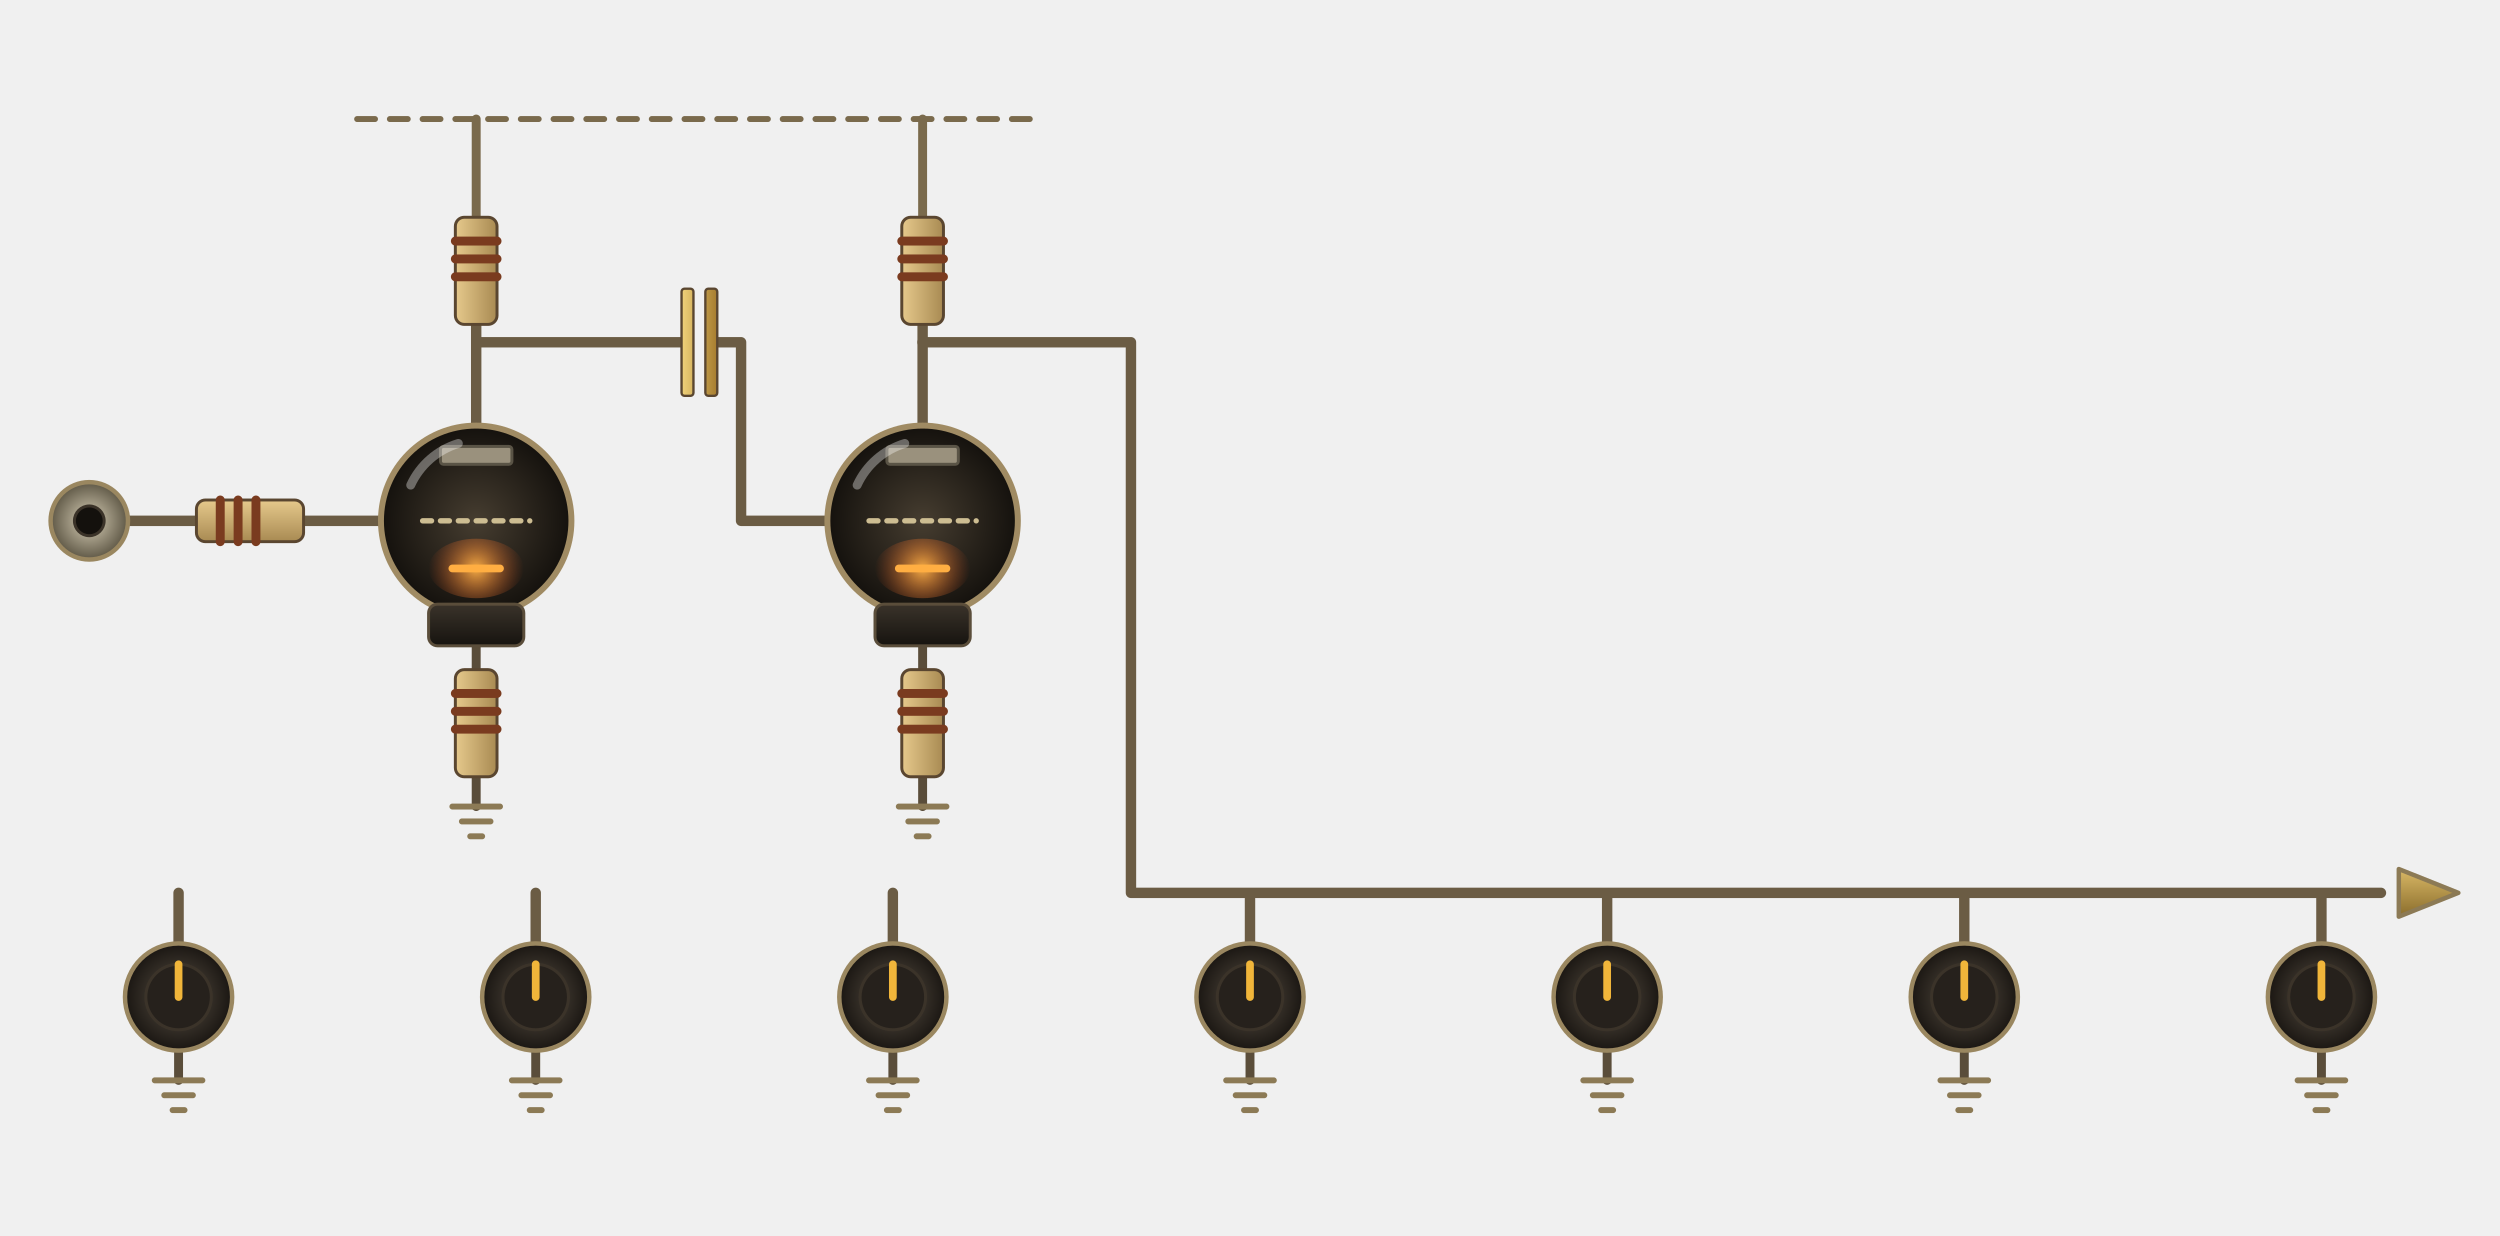
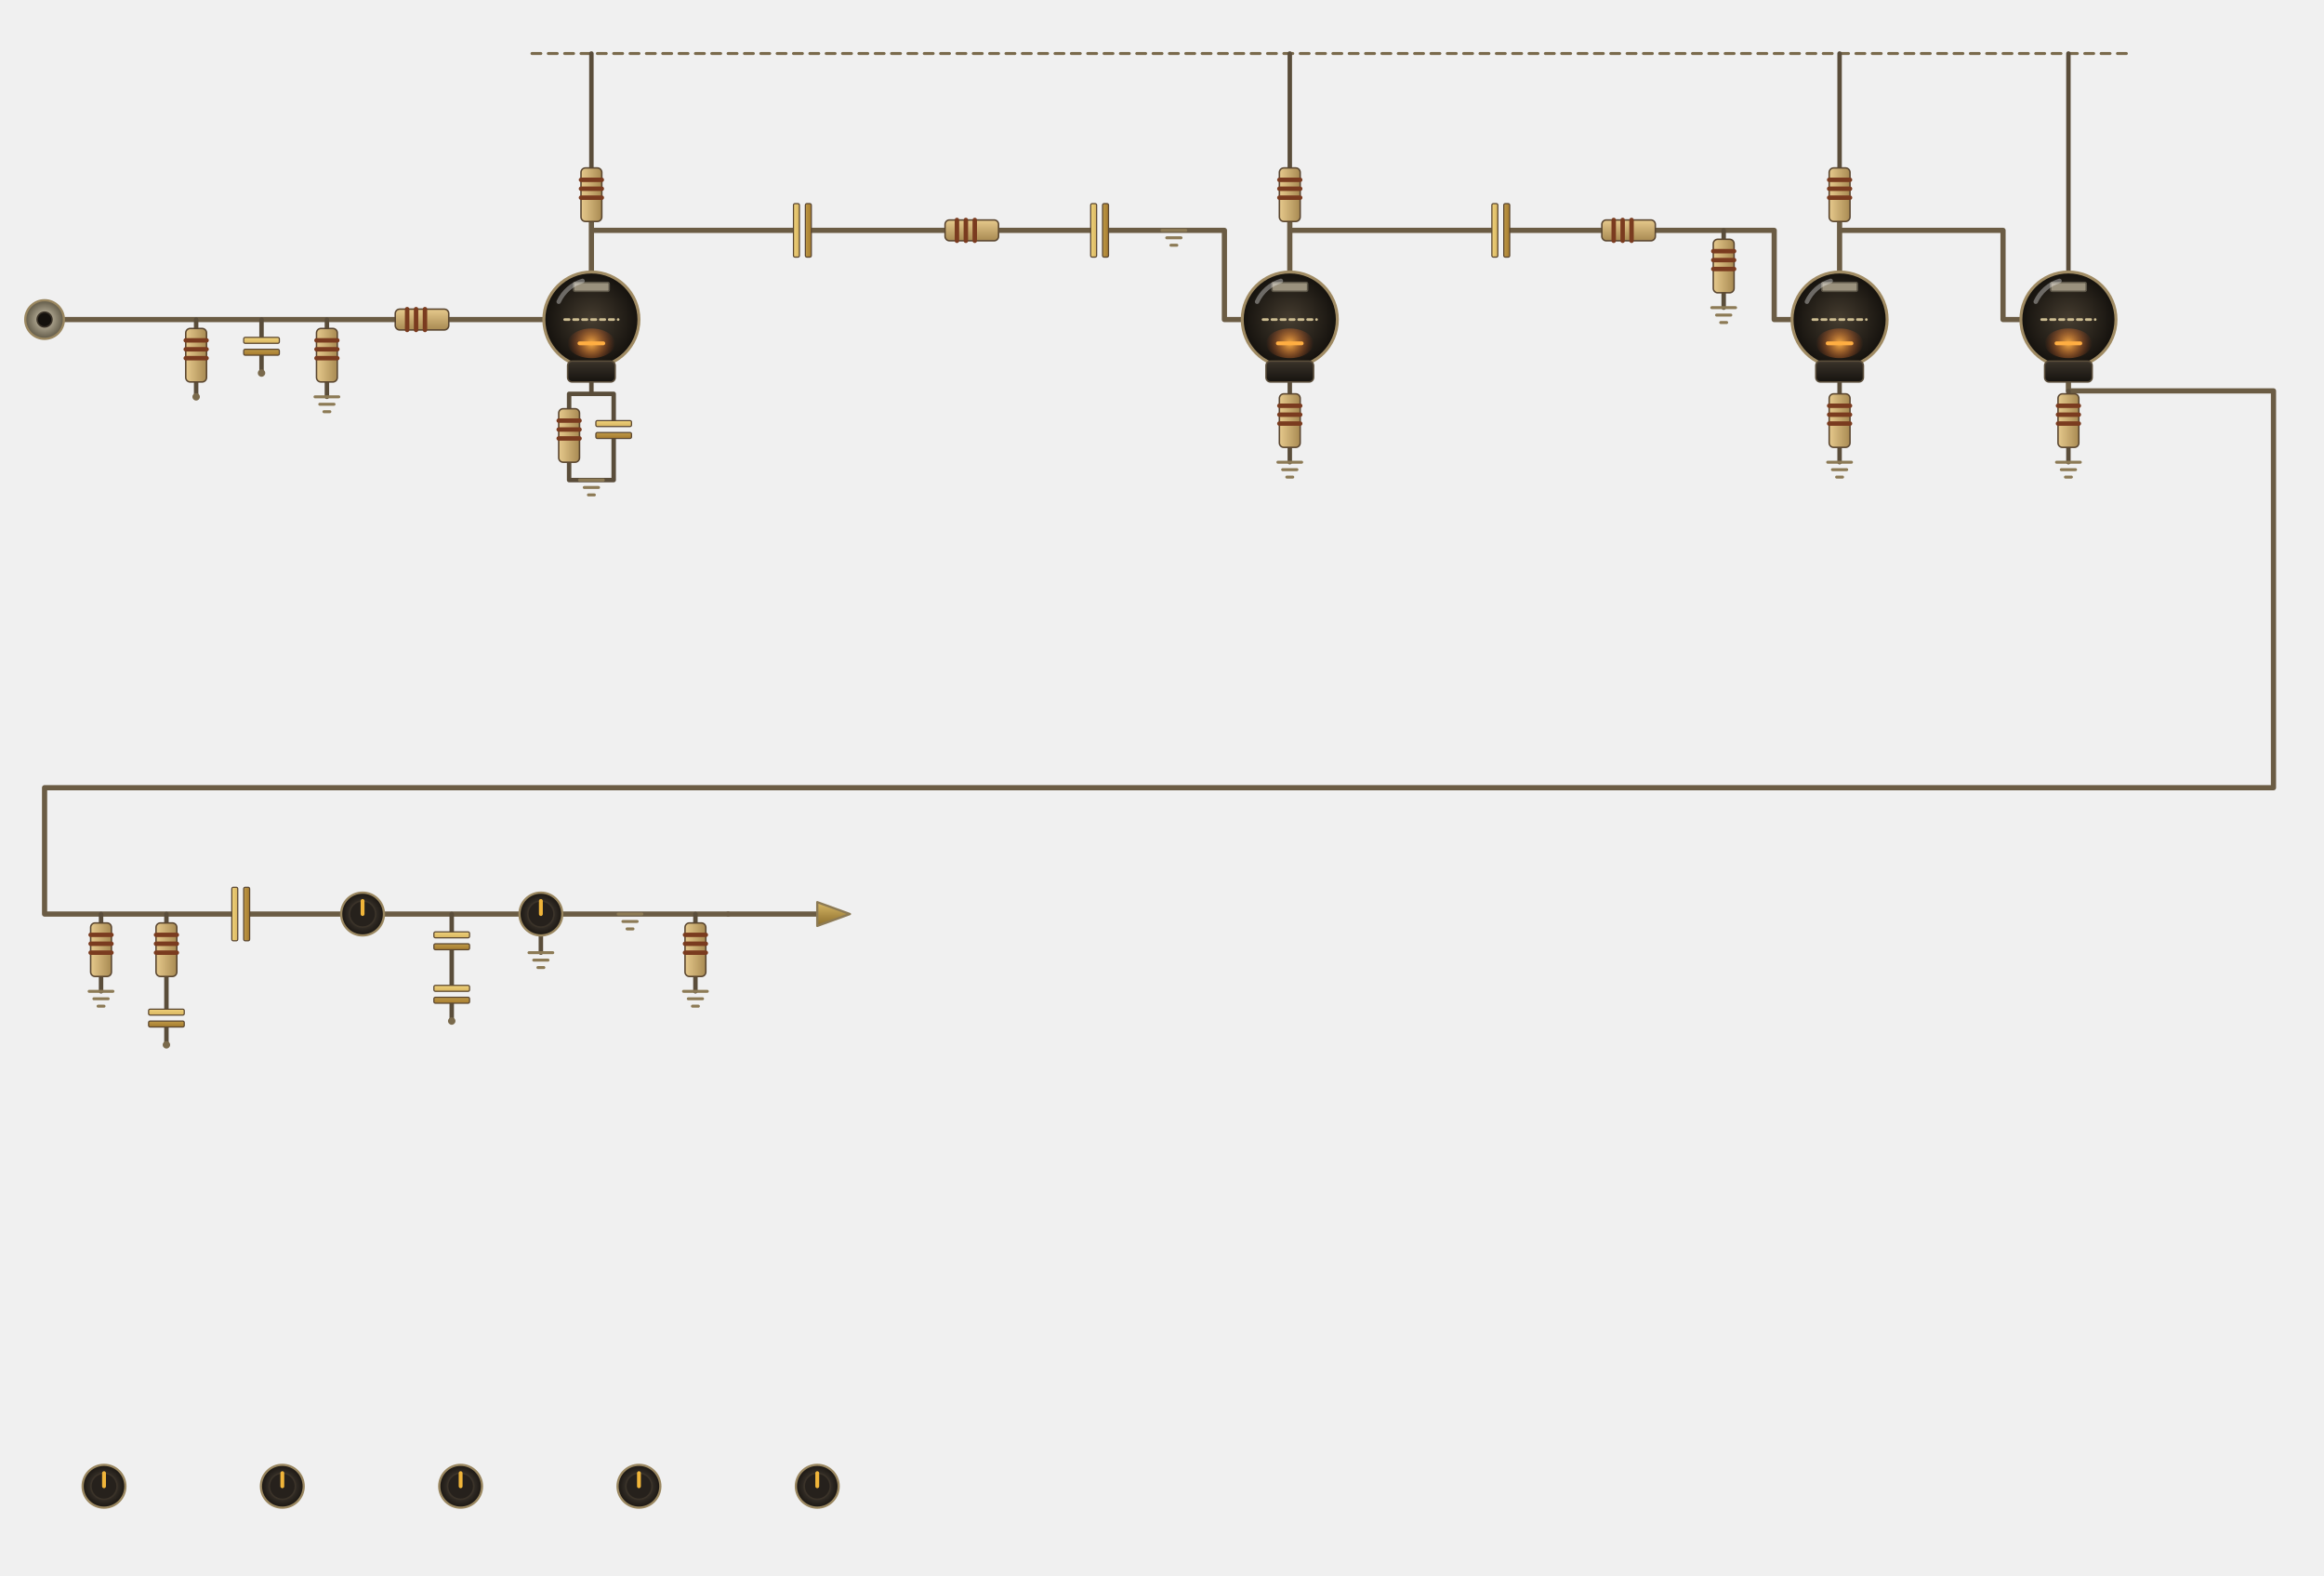
- <svg xmlns="http://www.w3.org/2000/svg" width="840" height="415" viewBox="0 0 840 415">
+ <svg xmlns="http://www.w3.org/2000/svg" width="1564" height="1060" viewBox="0 0 1564 1060">
  <defs>
-     <radialGradient id="g1" cx="30" cy="175" r="13" gradientUnits="userSpaceOnUse">
+     <radialGradient id="g1" cx="30" cy="215" r="13" gradientUnits="userSpaceOnUse">
      <stop offset="0" stop-color="#d9d0b8" />
      <stop offset="1" stop-color="#5f5846" />
    </radialGradient>
-     <linearGradient id="g2" x1="0" y1="168" x2="0" y2="182" gradientUnits="userSpaceOnUse">
-       <stop offset="0" stop-color="#e6c98c" />
-       <stop offset="1" stop-color="#a88a52" />
-     </linearGradient>
-     <linearGradient id="g3" x1="153" y1="0" x2="167" y2="0" gradientUnits="userSpaceOnUse">
-       <stop offset="0" stop-color="#e6c98c" />
-       <stop offset="1" stop-color="#a88a52" />
-     </linearGradient>
-     <linearGradient id="g4" x1="153" y1="0" x2="167" y2="0" gradientUnits="userSpaceOnUse">
-       <stop offset="0" stop-color="#e6c98c" />
-       <stop offset="1" stop-color="#a88a52" />
-     </linearGradient>
-     <linearGradient id="g5" x1="229" y1="0" x2="241" y2="0" gradientUnits="userSpaceOnUse">
-       <stop offset="0" stop-color="#f0d27a" />
-       <stop offset="1" stop-color="#a67c2e" />
-     </linearGradient>
-     <radialGradient id="g6" cx="160" cy="175" r="32" gradientUnits="userSpaceOnUse">
+     <linearGradient id="g2" x1="125" y1="0" x2="139" y2="0" gradientUnits="userSpaceOnUse">
+       <stop offset="0" stop-color="#e6c98c" />
+       <stop offset="1" stop-color="#a88a52" />
+     </linearGradient>
+     <linearGradient id="g3" x1="0" y1="227" x2="0" y2="239" gradientUnits="userSpaceOnUse">
+       <stop offset="0" stop-color="#f0d27a" />
+       <stop offset="1" stop-color="#a67c2e" />
+     </linearGradient>
+     <linearGradient id="g4" x1="213" y1="0" x2="227" y2="0" gradientUnits="userSpaceOnUse">
+       <stop offset="0" stop-color="#e6c98c" />
+       <stop offset="1" stop-color="#a88a52" />
+     </linearGradient>
+     <linearGradient id="g5" x1="0" y1="208" x2="0" y2="222" gradientUnits="userSpaceOnUse">
+       <stop offset="0" stop-color="#e6c98c" />
+       <stop offset="1" stop-color="#a88a52" />
+     </linearGradient>
+     <linearGradient id="g6" x1="534" y1="0" x2="546" y2="0" gradientUnits="userSpaceOnUse">
+       <stop offset="0" stop-color="#f0d27a" />
+       <stop offset="1" stop-color="#a67c2e" />
+     </linearGradient>
+     <linearGradient id="g7" x1="0" y1="148" x2="0" y2="162" gradientUnits="userSpaceOnUse">
+       <stop offset="0" stop-color="#e6c98c" />
+       <stop offset="1" stop-color="#a88a52" />
+     </linearGradient>
+     <linearGradient id="g8" x1="734" y1="0" x2="746" y2="0" gradientUnits="userSpaceOnUse">
+       <stop offset="0" stop-color="#f0d27a" />
+       <stop offset="1" stop-color="#a67c2e" />
+     </linearGradient>
+     <linearGradient id="g9" x1="1004" y1="0" x2="1016" y2="0" gradientUnits="userSpaceOnUse">
+       <stop offset="0" stop-color="#f0d27a" />
+       <stop offset="1" stop-color="#a67c2e" />
+     </linearGradient>
+     <linearGradient id="g10" x1="0" y1="148" x2="0" y2="162" gradientUnits="userSpaceOnUse">
+       <stop offset="0" stop-color="#e6c98c" />
+       <stop offset="1" stop-color="#a88a52" />
+     </linearGradient>
+     <linearGradient id="g11" x1="1153" y1="0" x2="1167" y2="0" gradientUnits="userSpaceOnUse">
+       <stop offset="0" stop-color="#e6c98c" />
+       <stop offset="1" stop-color="#a88a52" />
+     </linearGradient>
+     <linearGradient id="g12" x1="61" y1="0" x2="75" y2="0" gradientUnits="userSpaceOnUse">
+       <stop offset="0" stop-color="#e6c98c" />
+       <stop offset="1" stop-color="#a88a52" />
+     </linearGradient>
+     <linearGradient id="g13" x1="105" y1="0" x2="119" y2="0" gradientUnits="userSpaceOnUse">
+       <stop offset="0" stop-color="#e6c98c" />
+       <stop offset="1" stop-color="#a88a52" />
+     </linearGradient>
+     <linearGradient id="g14" x1="0" y1="679" x2="0" y2="691" gradientUnits="userSpaceOnUse">
+       <stop offset="0" stop-color="#f0d27a" />
+       <stop offset="1" stop-color="#a67c2e" />
+     </linearGradient>
+     <linearGradient id="g15" x1="156" y1="0" x2="168" y2="0" gradientUnits="userSpaceOnUse">
+       <stop offset="0" stop-color="#f0d27a" />
+       <stop offset="1" stop-color="#a67c2e" />
+     </linearGradient>
+     <radialGradient id="g16" cx="244" cy="615" r="14.4" gradientUnits="userSpaceOnUse">
+       <stop offset="0" stop-color="#5b5246" />
+       <stop offset="1" stop-color="#1a1612" />
+     </radialGradient>
+     <linearGradient id="g17" x1="0" y1="627" x2="0" y2="639" gradientUnits="userSpaceOnUse">
+       <stop offset="0" stop-color="#f0d27a" />
+       <stop offset="1" stop-color="#a67c2e" />
+     </linearGradient>
+     <linearGradient id="g18" x1="0" y1="663" x2="0" y2="675" gradientUnits="userSpaceOnUse">
+       <stop offset="0" stop-color="#f0d27a" />
+       <stop offset="1" stop-color="#a67c2e" />
+     </linearGradient>
+     <radialGradient id="g19" cx="364" cy="615" r="14.4" gradientUnits="userSpaceOnUse">
+       <stop offset="0" stop-color="#5b5246" />
+       <stop offset="1" stop-color="#1a1612" />
+     </radialGradient>
+     <linearGradient id="g20" x1="461" y1="0" x2="475" y2="0" gradientUnits="userSpaceOnUse">
+       <stop offset="0" stop-color="#e6c98c" />
+       <stop offset="1" stop-color="#a88a52" />
+     </linearGradient>
+     <linearGradient id="g21" x1="391" y1="0" x2="405" y2="0" gradientUnits="userSpaceOnUse">
+       <stop offset="0" stop-color="#e6c98c" />
+       <stop offset="1" stop-color="#a88a52" />
+     </linearGradient>
+     <radialGradient id="g22" cx="398" cy="215" r="32" gradientUnits="userSpaceOnUse">
      <stop offset="0" stop-color="#463d30" />
      <stop offset="1" stop-color="#14110d" />
    </radialGradient>
-     <radialGradient id="g7" cx="160" cy="191" r="16" gradientUnits="userSpaceOnUse">
+     <radialGradient id="g23" cx="398" cy="231" r="16" gradientUnits="userSpaceOnUse">
      <stop offset="0" stop-color="#ffb347" stop-opacity="0.95" />
      <stop offset="1" stop-color="#c1441a" stop-opacity="0" />
    </radialGradient>
-     <linearGradient id="g8" x1="0" y1="203" x2="0" y2="217" gradientUnits="userSpaceOnUse">
+     <linearGradient id="g24" x1="0" y1="243" x2="0" y2="257" gradientUnits="userSpaceOnUse">
      <stop offset="0" stop-color="#3a332a" />
      <stop offset="1" stop-color="#16130f" />
    </linearGradient>
-     <linearGradient id="g9" x1="303" y1="0" x2="317" y2="0" gradientUnits="userSpaceOnUse">
-       <stop offset="0" stop-color="#e6c98c" />
-       <stop offset="1" stop-color="#a88a52" />
-     </linearGradient>
-     <linearGradient id="g10" x1="303" y1="0" x2="317" y2="0" gradientUnits="userSpaceOnUse">
-       <stop offset="0" stop-color="#e6c98c" />
-       <stop offset="1" stop-color="#a88a52" />
-     </linearGradient>
-     <radialGradient id="g11" cx="310" cy="175" r="32" gradientUnits="userSpaceOnUse">
+     <linearGradient id="g25" x1="376" y1="0" x2="390" y2="0" gradientUnits="userSpaceOnUse">
+       <stop offset="0" stop-color="#e6c98c" />
+       <stop offset="1" stop-color="#a88a52" />
+     </linearGradient>
+     <linearGradient id="g26" x1="0" y1="283" x2="0" y2="295" gradientUnits="userSpaceOnUse">
+       <stop offset="0" stop-color="#f0d27a" />
+       <stop offset="1" stop-color="#a67c2e" />
+     </linearGradient>
+     <linearGradient id="g27" x1="861" y1="0" x2="875" y2="0" gradientUnits="userSpaceOnUse">
+       <stop offset="0" stop-color="#e6c98c" />
+       <stop offset="1" stop-color="#a88a52" />
+     </linearGradient>
+     <radialGradient id="g28" cx="868" cy="215" r="32" gradientUnits="userSpaceOnUse">
      <stop offset="0" stop-color="#463d30" />
      <stop offset="1" stop-color="#14110d" />
    </radialGradient>
-     <radialGradient id="g12" cx="310" cy="191" r="16" gradientUnits="userSpaceOnUse">
+     <radialGradient id="g29" cx="868" cy="231" r="16" gradientUnits="userSpaceOnUse">
      <stop offset="0" stop-color="#ffb347" stop-opacity="0.95" />
      <stop offset="1" stop-color="#c1441a" stop-opacity="0" />
    </radialGradient>
-     <linearGradient id="g13" x1="0" y1="203" x2="0" y2="217" gradientUnits="userSpaceOnUse">
+     <linearGradient id="g30" x1="0" y1="243" x2="0" y2="257" gradientUnits="userSpaceOnUse">
      <stop offset="0" stop-color="#3a332a" />
      <stop offset="1" stop-color="#16130f" />
    </linearGradient>
-     <radialGradient id="g14" cx="60" cy="335" r="18" gradientUnits="userSpaceOnUse">
-       <stop offset="0" stop-color="#5b5246" />
-       <stop offset="1" stop-color="#1a1612" />
-     </radialGradient>
-     <radialGradient id="g15" cx="180" cy="335" r="18" gradientUnits="userSpaceOnUse">
-       <stop offset="0" stop-color="#5b5246" />
-       <stop offset="1" stop-color="#1a1612" />
-     </radialGradient>
-     <radialGradient id="g16" cx="300" cy="335" r="18" gradientUnits="userSpaceOnUse">
-       <stop offset="0" stop-color="#5b5246" />
-       <stop offset="1" stop-color="#1a1612" />
-     </radialGradient>
-     <radialGradient id="g17" cx="420" cy="335" r="18" gradientUnits="userSpaceOnUse">
-       <stop offset="0" stop-color="#5b5246" />
-       <stop offset="1" stop-color="#1a1612" />
-     </radialGradient>
-     <radialGradient id="g18" cx="540" cy="335" r="18" gradientUnits="userSpaceOnUse">
-       <stop offset="0" stop-color="#5b5246" />
-       <stop offset="1" stop-color="#1a1612" />
-     </radialGradient>
-     <radialGradient id="g19" cx="660" cy="335" r="18" gradientUnits="userSpaceOnUse">
-       <stop offset="0" stop-color="#5b5246" />
-       <stop offset="1" stop-color="#1a1612" />
-     </radialGradient>
-     <radialGradient id="g20" cx="780" cy="335" r="18" gradientUnits="userSpaceOnUse">
-       <stop offset="0" stop-color="#5b5246" />
-       <stop offset="1" stop-color="#1a1612" />
-     </radialGradient>
-     <linearGradient id="g21" x1="0" y1="292" x2="0" y2="308" gradientUnits="userSpaceOnUse">
+     <linearGradient id="g31" x1="861" y1="0" x2="875" y2="0" gradientUnits="userSpaceOnUse">
+       <stop offset="0" stop-color="#e6c98c" />
+       <stop offset="1" stop-color="#a88a52" />
+     </linearGradient>
+     <linearGradient id="g32" x1="1231" y1="0" x2="1245" y2="0" gradientUnits="userSpaceOnUse">
+       <stop offset="0" stop-color="#e6c98c" />
+       <stop offset="1" stop-color="#a88a52" />
+     </linearGradient>
+     <radialGradient id="g33" cx="1238" cy="215" r="32" gradientUnits="userSpaceOnUse">
+       <stop offset="0" stop-color="#463d30" />
+       <stop offset="1" stop-color="#14110d" />
+     </radialGradient>
+     <radialGradient id="g34" cx="1238" cy="231" r="16" gradientUnits="userSpaceOnUse">
+       <stop offset="0" stop-color="#ffb347" stop-opacity="0.95" />
+       <stop offset="1" stop-color="#c1441a" stop-opacity="0" />
+     </radialGradient>
+     <linearGradient id="g35" x1="0" y1="243" x2="0" y2="257" gradientUnits="userSpaceOnUse">
+       <stop offset="0" stop-color="#3a332a" />
+       <stop offset="1" stop-color="#16130f" />
+     </linearGradient>
+     <linearGradient id="g36" x1="1231" y1="0" x2="1245" y2="0" gradientUnits="userSpaceOnUse">
+       <stop offset="0" stop-color="#e6c98c" />
+       <stop offset="1" stop-color="#a88a52" />
+     </linearGradient>
+     <radialGradient id="g37" cx="1392" cy="215" r="32" gradientUnits="userSpaceOnUse">
+       <stop offset="0" stop-color="#463d30" />
+       <stop offset="1" stop-color="#14110d" />
+     </radialGradient>
+     <radialGradient id="g38" cx="1392" cy="231" r="16" gradientUnits="userSpaceOnUse">
+       <stop offset="0" stop-color="#ffb347" stop-opacity="0.95" />
+       <stop offset="1" stop-color="#c1441a" stop-opacity="0" />
+     </radialGradient>
+     <linearGradient id="g39" x1="0" y1="243" x2="0" y2="257" gradientUnits="userSpaceOnUse">
+       <stop offset="0" stop-color="#3a332a" />
+       <stop offset="1" stop-color="#16130f" />
+     </linearGradient>
+     <linearGradient id="g40" x1="1385" y1="0" x2="1399" y2="0" gradientUnits="userSpaceOnUse">
+       <stop offset="0" stop-color="#e6c98c" />
+       <stop offset="1" stop-color="#a88a52" />
+     </linearGradient>
+     <radialGradient id="g41" cx="70" cy="1000" r="14.4" gradientUnits="userSpaceOnUse">
+       <stop offset="0" stop-color="#5b5246" />
+       <stop offset="1" stop-color="#1a1612" />
+     </radialGradient>
+     <radialGradient id="g42" cx="190" cy="1000" r="14.4" gradientUnits="userSpaceOnUse">
+       <stop offset="0" stop-color="#5b5246" />
+       <stop offset="1" stop-color="#1a1612" />
+     </radialGradient>
+     <radialGradient id="g43" cx="310" cy="1000" r="14.4" gradientUnits="userSpaceOnUse">
+       <stop offset="0" stop-color="#5b5246" />
+       <stop offset="1" stop-color="#1a1612" />
+     </radialGradient>
+     <radialGradient id="g44" cx="430" cy="1000" r="14.4" gradientUnits="userSpaceOnUse">
+       <stop offset="0" stop-color="#5b5246" />
+       <stop offset="1" stop-color="#1a1612" />
+     </radialGradient>
+     <radialGradient id="g45" cx="550" cy="1000" r="14.4" gradientUnits="userSpaceOnUse">
+       <stop offset="0" stop-color="#5b5246" />
+       <stop offset="1" stop-color="#1a1612" />
+     </radialGradient>
+     <linearGradient id="g46" x1="0" y1="607" x2="0" y2="623" gradientUnits="userSpaceOnUse">
      <stop offset="0" stop-color="#d9b866" />
      <stop offset="1" stop-color="#8a6d2c" />
    </linearGradient>
  </defs>
-   <path id="rail" d="M120,40 H350" fill="none" stroke="#7a6a4c" stroke-width="2" stroke-linecap="round" stroke-linejoin="round" stroke-dasharray="6 5" />
-   <path id="wire_INPUT" d="M43,175 H128" fill="none" stroke="#6b5c44" stroke-width="3.5" stroke-linecap="round" stroke-linejoin="round" />
-   <path id="wire_V1" d="M160,109 V143 M160,115 H231 M239,115 H249 V175 H278" fill="none" stroke="#6b5c44" stroke-width="3.5" stroke-linecap="round" stroke-linejoin="round" />
-   <path id="wire_V2" d="M310,109 V143" fill="none" stroke="#6b5c44" stroke-width="3.5" stroke-linecap="round" stroke-linejoin="round" />
-   <path id="wire_static_rail" d="M160,40 V73 M310,40 V73" fill="none" stroke="#7a6a4c" stroke-width="3" stroke-linecap="round" stroke-linejoin="round" />
-   <path id="wire_OUT" d="M310,115 H380 V300 H800 M60,300 V317 M180,300 V317 M300,300 V317 M420,300 V317 M540,300 V317 M660,300 V317 M780,300 V317" fill="none" stroke="#6b5c44" stroke-width="3.5" stroke-linecap="round" stroke-linejoin="round" />
-   <path id="wire_static_gnd" d="M160,217 V225 M160,261 V271 M310,217 V225 M310,261 V271 " fill="none" stroke="#5a4d3a" stroke-width="3" stroke-linecap="round" stroke-linejoin="round" />
-   <path id="ground_160_271" d="M152,271 H168 M155.2,276 H164.8 M158,281 H162" fill="none" stroke="#8c7a55" stroke-width="2" stroke-linecap="round" stroke-linejoin="round" />
-   <path id="ground_310_271" d="M302,271 H318 M305.2,276 H314.8 M308,281 H312" fill="none" stroke="#8c7a55" stroke-width="2" stroke-linecap="round" stroke-linejoin="round" />
-   <path id="wire_static_pot_60" d="M60,353 V363" fill="none" stroke="#5a4d3a" stroke-width="3" stroke-linecap="round" stroke-linejoin="round" />
-   <path id="ground_60_363" d="M52,363 H68 M55.2,368 H64.8 M58,373 H62" fill="none" stroke="#8c7a55" stroke-width="2" stroke-linecap="round" stroke-linejoin="round" />
-   <path id="wire_static_pot_180" d="M180,353 V363" fill="none" stroke="#5a4d3a" stroke-width="3" stroke-linecap="round" stroke-linejoin="round" />
-   <path id="ground_180_363" d="M172,363 H188 M175.2,368 H184.8 M178,373 H182" fill="none" stroke="#8c7a55" stroke-width="2" stroke-linecap="round" stroke-linejoin="round" />
-   <path id="wire_static_pot_300" d="M300,353 V363" fill="none" stroke="#5a4d3a" stroke-width="3" stroke-linecap="round" stroke-linejoin="round" />
-   <path id="ground_300_363" d="M292,363 H308 M295.2,368 H304.8 M298,373 H302" fill="none" stroke="#8c7a55" stroke-width="2" stroke-linecap="round" stroke-linejoin="round" />
-   <path id="wire_static_pot_420" d="M420,353 V363" fill="none" stroke="#5a4d3a" stroke-width="3" stroke-linecap="round" stroke-linejoin="round" />
-   <path id="ground_420_363" d="M412,363 H428 M415.2,368 H424.8 M418,373 H422" fill="none" stroke="#8c7a55" stroke-width="2" stroke-linecap="round" stroke-linejoin="round" />
-   <path id="wire_static_pot_540" d="M540,353 V363" fill="none" stroke="#5a4d3a" stroke-width="3" stroke-linecap="round" stroke-linejoin="round" />
-   <path id="ground_540_363" d="M532,363 H548 M535.2,368 H544.8 M538,373 H542" fill="none" stroke="#8c7a55" stroke-width="2" stroke-linecap="round" stroke-linejoin="round" />
-   <path id="wire_static_pot_660" d="M660,353 V363" fill="none" stroke="#5a4d3a" stroke-width="3" stroke-linecap="round" stroke-linejoin="round" />
-   <path id="ground_660_363" d="M652,363 H668 M655.2,368 H664.8 M658,373 H662" fill="none" stroke="#8c7a55" stroke-width="2" stroke-linecap="round" stroke-linejoin="round" />
-   <path id="wire_static_pot_780" d="M780,353 V363" fill="none" stroke="#5a4d3a" stroke-width="3" stroke-linecap="round" stroke-linejoin="round" />
-   <path id="ground_780_363" d="M772,363 H788 M775.2,368 H784.8 M778,373 H782" fill="none" stroke="#8c7a55" stroke-width="2" stroke-linecap="round" stroke-linejoin="round" />
-   <ellipse id="jack_in" cx="30" cy="175" rx="13" ry="13" fill="url(#g1)" stroke="#9a8760" stroke-width="1.5" />
-   <ellipse id="jack_hole" cx="30" cy="175" rx="5" ry="5" fill="#14110d" stroke="#3b3329" stroke-width="1" />
-   <rect id="res_in" x="66" y="168" width="36" height="14" rx="3" fill="url(#g2)" stroke="#5a4630" stroke-width="1" />
-   <path id="res_in_bands" d="M74,168 V182 M80,168 V182 M86,168 V182" fill="none" stroke="#7a3b1f" stroke-width="3" stroke-linecap="round" stroke-linejoin="round" />
-   <ellipse id="valC_1_1M" cx="84" cy="161" rx="1" ry="1" fill="none" stroke="none" />
-   <rect id="res_plate0" x="153" y="73" width="14" height="36" rx="3" fill="url(#g3)" stroke="#5a4630" stroke-width="1" />
-   <path id="res_plate0_bands" d="M153,81 H167 M153,87 H167 M153,93 H167" fill="none" stroke="#7a3b1f" stroke-width="3" stroke-linecap="round" stroke-linejoin="round" />
-   <rect id="res_cath0" x="153" y="225" width="14" height="36" rx="3" fill="url(#g4)" stroke="#5a4630" stroke-width="1" />
-   <path id="res_cath0_bands" d="M153,233 H167 M153,239 H167 M153,245 H167" fill="none" stroke="#7a3b1f" stroke-width="3" stroke-linecap="round" stroke-linejoin="round" />
-   <rect id="cap0a" x="229" y="97" width="4" height="36" rx="1" fill="url(#g5)" stroke="#5a4630" stroke-width="0.8" />
-   <rect id="cap0b" x="237" y="97" width="4" height="36" rx="1" fill="url(#g5)" stroke="#5a4630" stroke-width="0.8" />
-   <ellipse id="tube_V1" cx="160" cy="175" rx="32" ry="32" fill="url(#g6)" stroke="#a08b63" stroke-width="2" />
-   <rect id="plate_V1" x="148" y="150" width="24" height="6" rx="1" fill="#9a917d" stroke="#5a5446" stroke-width="1" />
-   <path id="grid_V1" d="M142,175 H178" fill="none" stroke="#cdbd92" stroke-width="1.8" stroke-linecap="round" stroke-linejoin="round" stroke-dasharray="3 3" />
-   <ellipse id="glow_V1" cx="160" cy="191" rx="16" ry="10" fill="url(#g7)" stroke="none" stroke-width="1" />
-   <path id="filament_V1" d="M152,191 H168" fill="none" stroke="#ffae42" stroke-width="2.6" stroke-linecap="round" stroke-linejoin="round" />
-   <path id="shine_V1" d="M138,163 A26,26 0 0 1 154,149" fill="none" stroke="#ffffff" stroke-width="3" stroke-linecap="round" stroke-linejoin="round" opacity="0.35" />
-   <rect id="base_V1" x="144" y="203" width="32" height="14" rx="3" fill="url(#g8)" stroke="#5a4d3a" stroke-width="1" />
-   <ellipse id="valL_2_10k" cx="170" cy="243" rx="1" ry="1" fill="none" stroke="none" />
-   <ellipse id="valC_3_0.022u" cx="235" cy="91" rx="1" ry="1" fill="none" stroke="none" />
-   <rect id="res_plate1" x="303" y="73" width="14" height="36" rx="3" fill="url(#g9)" stroke="#5a4630" stroke-width="1" />
-   <path id="res_plate1_bands" d="M303,81 H317 M303,87 H317 M303,93 H317" fill="none" stroke="#7a3b1f" stroke-width="3" stroke-linecap="round" stroke-linejoin="round" />
-   <rect id="res_cath1" x="303" y="225" width="14" height="36" rx="3" fill="url(#g10)" stroke="#5a4630" stroke-width="1" />
-   <path id="res_cath1_bands" d="M303,233 H317 M303,239 H317 M303,245 H317" fill="none" stroke="#7a3b1f" stroke-width="3" stroke-linecap="round" stroke-linejoin="round" />
-   <ellipse id="tube_V2" cx="310" cy="175" rx="32" ry="32" fill="url(#g11)" stroke="#a08b63" stroke-width="2" />
-   <rect id="plate_V2" x="298" y="150" width="24" height="6" rx="1" fill="#9a917d" stroke="#5a5446" stroke-width="1" />
-   <path id="grid_V2" d="M292,175 H328" fill="none" stroke="#cdbd92" stroke-width="1.8" stroke-linecap="round" stroke-linejoin="round" stroke-dasharray="3 3" />
-   <ellipse id="glow_V2" cx="310" cy="191" rx="16" ry="10" fill="url(#g12)" stroke="none" stroke-width="1" />
-   <path id="filament_V2" d="M302,191 H318" fill="none" stroke="#ffae42" stroke-width="2.6" stroke-linecap="round" stroke-linejoin="round" />
-   <path id="shine_V2" d="M288,163 A26,26 0 0 1 304,149" fill="none" stroke="#ffffff" stroke-width="3" stroke-linecap="round" stroke-linejoin="round" opacity="0.35" />
-   <rect id="base_V2" x="294" y="203" width="32" height="14" rx="3" fill="url(#g13)" stroke="#5a4d3a" stroke-width="1" />
-   <ellipse id="valL_4_10k" cx="320" cy="91" rx="1" ry="1" fill="none" stroke="none" />
-   <ellipse id="valL_5_100k" cx="320" cy="243" rx="1" ry="1" fill="none" stroke="none" />
-   <ellipse id="pot_volume" cx="60" cy="335" rx="18" ry="18" fill="url(#g14)" stroke="#9a8760" stroke-width="1.5" />
-   <ellipse id="dial_volume" cx="60" cy="335" rx="11" ry="11" fill="#26211c" stroke="#3b3329" stroke-width="1" />
-   <path id="ptr_volume" d="M60,335 L60,324" fill="none" stroke="#f0b53a" stroke-width="2.6" stroke-linecap="round" stroke-linejoin="round" />
-   <ellipse id="pot_bass" cx="180" cy="335" rx="18" ry="18" fill="url(#g15)" stroke="#9a8760" stroke-width="1.5" />
-   <ellipse id="dial_bass" cx="180" cy="335" rx="11" ry="11" fill="#26211c" stroke="#3b3329" stroke-width="1" />
-   <path id="ptr_bass" d="M180,335 L180,324" fill="none" stroke="#f0b53a" stroke-width="2.6" stroke-linecap="round" stroke-linejoin="round" />
-   <ellipse id="pot_middle" cx="300" cy="335" rx="18" ry="18" fill="url(#g16)" stroke="#9a8760" stroke-width="1.5" />
-   <ellipse id="dial_middle" cx="300" cy="335" rx="11" ry="11" fill="#26211c" stroke="#3b3329" stroke-width="1" />
-   <path id="ptr_middle" d="M300,335 L300,324" fill="none" stroke="#f0b53a" stroke-width="2.6" stroke-linecap="round" stroke-linejoin="round" />
-   <ellipse id="pot_treble" cx="420" cy="335" rx="18" ry="18" fill="url(#g17)" stroke="#9a8760" stroke-width="1.5" />
-   <ellipse id="dial_treble" cx="420" cy="335" rx="11" ry="11" fill="#26211c" stroke="#3b3329" stroke-width="1" />
-   <path id="ptr_treble" d="M420,335 L420,324" fill="none" stroke="#f0b53a" stroke-width="2.6" stroke-linecap="round" stroke-linejoin="round" />
-   <ellipse id="pot_master" cx="540" cy="335" rx="18" ry="18" fill="url(#g18)" stroke="#9a8760" stroke-width="1.5" />
-   <ellipse id="dial_master" cx="540" cy="335" rx="11" ry="11" fill="#26211c" stroke="#3b3329" stroke-width="1" />
-   <path id="ptr_master" d="M540,335 L540,324" fill="none" stroke="#f0b53a" stroke-width="2.6" stroke-linecap="round" stroke-linejoin="round" />
-   <ellipse id="pot_volume2" cx="660" cy="335" rx="18" ry="18" fill="url(#g19)" stroke="#9a8760" stroke-width="1.5" />
-   <ellipse id="dial_volume2" cx="660" cy="335" rx="11" ry="11" fill="#26211c" stroke="#3b3329" stroke-width="1" />
-   <path id="ptr_volume2" d="M660,335 L660,324" fill="none" stroke="#f0b53a" stroke-width="2.6" stroke-linecap="round" stroke-linejoin="round" />
-   <ellipse id="pot_reverb" cx="780" cy="335" rx="18" ry="18" fill="url(#g20)" stroke="#9a8760" stroke-width="1.5" />
-   <ellipse id="dial_reverb" cx="780" cy="335" rx="11" ry="11" fill="#26211c" stroke="#3b3329" stroke-width="1" />
-   <path id="ptr_reverb" d="M780,335 L780,324" fill="none" stroke="#f0b53a" stroke-width="2.6" stroke-linecap="round" stroke-linejoin="round" />
-   <path id="next_power" d="M806,292 V308 L826,300 Z" fill="url(#g21)" stroke="#8c7a55" stroke-width="1.5" stroke-linecap="round" stroke-linejoin="round" />
+   <path id="rail0" d="M358,36 H1432" fill="none" stroke="#7a6a4c" stroke-width="2" stroke-linecap="round" stroke-linejoin="round" stroke-dasharray="6 5" />
+   <path id="wire_INPUT" d="M43,215 H110 M110,215 H242 M242,215 H266 M302,215 H326 M326,215 H342 M342,215 H366" fill="none" stroke="#6b5c44" stroke-width="3.5" stroke-linecap="round" stroke-linejoin="round" />
+   <path id="wire_V1" d="M398,155 H496 M496,155 H512 M512,155 H534 M546,155 H568 M568,155 H584 M584,155 H596 M596,155 H612 M612,155 H636 M672,155 H696 M696,155 H712 M712,155 H734 M746,155 H768 M768,155 H812 M812,155 H824 V215 H836 M868,155 H966 M966,155 H982 M982,155 H1004 M1016,155 H1038 M1038,155 H1054 M1054,155 H1078 M1114,155 H1138 M1138,155 H1182 M1182,155 H1194 V215 H1206 M398,149 V183 M868,149 V183" fill="none" stroke="#6b5c44" stroke-width="3.5" stroke-linecap="round" stroke-linejoin="round" />
+   <path id="wire_V2" d="M1238,155 H1336 M1336,155 H1348 V215 H1360 M1392,263 H1530 V530 H30 V615 H46 M46,615 H134 M134,615 H156 M168,615 H190 M190,615 H206 M206,615 H229 M259,615 H282 M282,615 H326 M326,615 H349 M379,615 H402 M402,615 H490 M1238,149 V183 M1392,257 V263" fill="none" stroke="#6b5c44" stroke-width="3.5" stroke-linecap="round" stroke-linejoin="round" />
+   <path id="wire_OUT" d="M490,615 H550" fill="none" stroke="#6b5c44" stroke-width="3.5" stroke-linecap="round" stroke-linejoin="round" />
+   <path id="wire_static" d="M132,215 V221 M132,257 V267 M176,215 V227 M176,239 V251 M220,215 V221 M220,257 V267 M1160,155 V161 M1160,197 V207 M68,615 V621 M68,657 V667 M112,615 V621 M112,657 V667 M112,667 V679 M112,691 V703 M304,615 V627 M304,639 V651 M304,651 V663 M304,675 V687 M364,630 V641 M468,615 V621 M468,657 V667 M398,36 V113 M398,257 V265 M383,265 H413 M383,265 V275 M413,265 V283 M383,311 V323 H413 M413,295 V323 M868,36 V113 M868,257 V265 M868,301 V311 M1238,36 V113 M1238,257 V265 M1238,301 V311 M1392,36 V183 M1392,263 V265 M1392,301 V311" fill="none" stroke="#5a4d3a" stroke-width="3" stroke-linecap="round" stroke-linejoin="round" />
+   <path id="ground_220_267" d="M212,267 H228 M215.2,272 H224.8 M218,277 H222" fill="none" stroke="#8c7a55" stroke-width="2" stroke-linecap="round" stroke-linejoin="round" />
+   <path id="ground_790_155" d="M782,155 H798 M785.2,160 H794.8 M788,165 H792" fill="none" stroke="#8c7a55" stroke-width="2" stroke-linecap="round" stroke-linejoin="round" />
+   <path id="ground_1160_207" d="M1152,207 H1168 M1155.2,212 H1164.8 M1158,217 H1162" fill="none" stroke="#8c7a55" stroke-width="2" stroke-linecap="round" stroke-linejoin="round" />
+   <path id="ground_68_667" d="M60,667 H76 M63.2,672 H72.8 M66,677 H70" fill="none" stroke="#8c7a55" stroke-width="2" stroke-linecap="round" stroke-linejoin="round" />
+   <path id="ground_364_641" d="M356,641 H372 M359.2,646 H368.8 M362,651 H366" fill="none" stroke="#8c7a55" stroke-width="2" stroke-linecap="round" stroke-linejoin="round" />
+   <path id="ground_424_615" d="M416,615 H432 M419.2,620 H428.8 M422,625 H426" fill="none" stroke="#8c7a55" stroke-width="2" stroke-linecap="round" stroke-linejoin="round" />
+   <path id="ground_468_667" d="M460,667 H476 M463.2,672 H472.8 M466,677 H470" fill="none" stroke="#8c7a55" stroke-width="2" stroke-linecap="round" stroke-linejoin="round" />
+   <path id="ground_398_323" d="M390,323 H406 M393.2,328 H402.8 M396,333 H400" fill="none" stroke="#8c7a55" stroke-width="2" stroke-linecap="round" stroke-linejoin="round" />
+   <path id="ground_868_311" d="M860,311 H876 M863.2,316 H872.8 M866,321 H870" fill="none" stroke="#8c7a55" stroke-width="2" stroke-linecap="round" stroke-linejoin="round" />
+   <path id="ground_1238_311" d="M1230,311 H1246 M1233.2,316 H1242.8 M1236,321 H1240" fill="none" stroke="#8c7a55" stroke-width="2" stroke-linecap="round" stroke-linejoin="round" />
+   <path id="ground_1392_311" d="M1384,311 H1400 M1387.2,316 H1396.8 M1390,321 H1394" fill="none" stroke="#8c7a55" stroke-width="2" stroke-linecap="round" stroke-linejoin="round" />
+   <ellipse id="jack_in" cx="30" cy="215" rx="13" ry="13" fill="url(#g1)" stroke="#9a8760" stroke-width="1.5" />
+   <ellipse id="jack_hole" cx="30" cy="215" rx="5" ry="5" fill="#14110d" stroke="#3b3329" stroke-width="1" />
+   <rect id="RSRC" x="125" y="221" width="14" height="36" rx="3" fill="url(#g2)" stroke="#5a4630" stroke-width="1" />
+   <path id="RSRC_bands" d="M125,229 H139 M125,235 H139 M125,241 H139" fill="none" stroke="#7a3b1f" stroke-width="3" stroke-linecap="round" stroke-linejoin="round" />
+   <ellipse id="valL_1_7k" cx="143" cy="239" rx="1" ry="1" fill="none" stroke="none" />
+   <ellipse id="open_132_267" cx="132" cy="267" rx="2.5" ry="2.5" fill="#7a6a4c" stroke="none" stroke-width="1" />
+   <rect id="CPUa" x="164" y="227" width="24" height="4" rx="1" fill="url(#g3)" stroke="#5a4630" stroke-width="0.8" />
+   <rect id="CPUb" x="164" y="235" width="24" height="4" rx="1" fill="url(#g3)" stroke="#5a4630" stroke-width="0.8" />
+   <ellipse id="valL_2_110p" cx="191" cy="233" rx="1" ry="1" fill="none" stroke="none" />
+   <ellipse id="open_176_251" cx="176" cy="251" rx="2.5" ry="2.5" fill="#7a6a4c" stroke="none" stroke-width="1" />
+   <rect id="R2" x="213" y="221" width="14" height="36" rx="3" fill="url(#g4)" stroke="#5a4630" stroke-width="1" />
+   <path id="R2_bands" d="M213,229 H227 M213,235 H227 M213,241 H227" fill="none" stroke="#7a3b1f" stroke-width="3" stroke-linecap="round" stroke-linejoin="round" />
+   <ellipse id="valL_3_1M" cx="231" cy="239" rx="1" ry="1" fill="none" stroke="none" />
+   <rect id="R3" x="266" y="208" width="36" height="14" rx="3" fill="url(#g5)" stroke="#5a4630" stroke-width="1" />
+   <path id="R3_bands" d="M274,208 V222 M280,208 V222 M286,208 V222" fill="none" stroke="#7a3b1f" stroke-width="3" stroke-linecap="round" stroke-linejoin="round" />
+   <ellipse id="valC_4_68k" cx="284" cy="201" rx="1" ry="1" fill="none" stroke="none" />
+   <rect id="C3a" x="534" y="137" width="4" height="36" rx="1" fill="url(#g6)" stroke="#5a4630" stroke-width="0.8" />
+   <rect id="C3b" x="542" y="137" width="4" height="36" rx="1" fill="url(#g6)" stroke="#5a4630" stroke-width="0.8" />
+   <ellipse id="valC_5_0.022u" cx="540" cy="129" rx="1" ry="1" fill="none" stroke="none" />
+   <rect id="R5" x="636" y="148" width="36" height="14" rx="3" fill="url(#g7)" stroke="#5a4630" stroke-width="1" />
+   <path id="R5_bands" d="M644,148 V162 M650,148 V162 M656,148 V162" fill="none" stroke="#7a3b1f" stroke-width="3" stroke-linecap="round" stroke-linejoin="round" />
+   <ellipse id="valC_6_470k" cx="654" cy="141" rx="1" ry="1" fill="none" stroke="none" />
+   <rect id="C5a" x="734" y="137" width="4" height="36" rx="1" fill="url(#g8)" stroke="#5a4630" stroke-width="0.8" />
+   <rect id="C5b" x="742" y="137" width="4" height="36" rx="1" fill="url(#g8)" stroke="#5a4630" stroke-width="0.8" />
+   <ellipse id="valC_7_1n" cx="740" cy="129" rx="1" ry="1" fill="none" stroke="none" />
+   <rect id="C7a" x="1004" y="137" width="4" height="36" rx="1" fill="url(#g9)" stroke="#5a4630" stroke-width="0.8" />
+   <rect id="C7b" x="1012" y="137" width="4" height="36" rx="1" fill="url(#g9)" stroke="#5a4630" stroke-width="0.8" />
+   <ellipse id="valC_8_0.022u" cx="1010" cy="129" rx="1" ry="1" fill="none" stroke="none" />
+   <rect id="R10" x="1078" y="148" width="36" height="14" rx="3" fill="url(#g10)" stroke="#5a4630" stroke-width="1" />
+   <path id="R10_bands" d="M1086,148 V162 M1092,148 V162 M1098,148 V162" fill="none" stroke="#7a3b1f" stroke-width="3" stroke-linecap="round" stroke-linejoin="round" />
+   <ellipse id="valC_9_470k" cx="1096" cy="141" rx="1" ry="1" fill="none" stroke="none" />
+   <rect id="R11" x="1153" y="161" width="14" height="36" rx="3" fill="url(#g11)" stroke="#5a4630" stroke-width="1" />
+   <path id="R11_bands" d="M1153,169 H1167 M1153,175 H1167 M1153,181 H1167" fill="none" stroke="#7a3b1f" stroke-width="3" stroke-linecap="round" stroke-linejoin="round" />
+   <ellipse id="valL_10_470k" cx="1171" cy="179" rx="1" ry="1" fill="none" stroke="none" />
+   <rect id="R13" x="61" y="621" width="14" height="36" rx="3" fill="url(#g12)" stroke="#5a4630" stroke-width="1" />
+   <path id="R13_bands" d="M61,629 H75 M61,635 H75 M61,641 H75" fill="none" stroke="#7a3b1f" stroke-width="3" stroke-linecap="round" stroke-linejoin="round" />
+   <ellipse id="valL_11_100k" cx="79" cy="639" rx="1" ry="1" fill="none" stroke="none" />
+   <rect id="R15" x="105" y="621" width="14" height="36" rx="3" fill="url(#g13)" stroke="#5a4630" stroke-width="1" />
+   <path id="R15_bands" d="M105,629 H119 M105,635 H119 M105,641 H119" fill="none" stroke="#7a3b1f" stroke-width="3" stroke-linecap="round" stroke-linejoin="round" />
+   <ellipse id="valL_12_33k" cx="123" cy="639" rx="1" ry="1" fill="none" stroke="none" />
+   <rect id="C11a" x="100" y="679" width="24" height="4" rx="1" fill="url(#g14)" stroke="#5a4630" stroke-width="0.8" />
+   <rect id="C11b" x="100" y="687" width="24" height="4" rx="1" fill="url(#g14)" stroke="#5a4630" stroke-width="0.8" />
+   <ellipse id="valL_13_0.022u" cx="127" cy="685" rx="1" ry="1" fill="none" stroke="none" />
+   <ellipse id="open_112_703" cx="112" cy="703" rx="2.5" ry="2.5" fill="#7a6a4c" stroke="none" stroke-width="1" />
+   <rect id="C10a" x="156" y="597" width="4" height="36" rx="1" fill="url(#g15)" stroke="#5a4630" stroke-width="0.8" />
+   <rect id="C10b" x="164" y="597" width="4" height="36" rx="1" fill="url(#g15)" stroke="#5a4630" stroke-width="0.8" />
+   <ellipse id="valC_14_470p" cx="162" cy="589" rx="1" ry="1" fill="none" stroke="none" />
+   <ellipse id="pot_treble" cx="244" cy="615" rx="14.4" ry="14.4" fill="url(#g16)" stroke="#9a8760" stroke-width="1.5" />
+   <ellipse id="dial_treble" cx="244" cy="615" rx="8.8" ry="8.8" fill="#26211c" stroke="#3b3329" stroke-width="1" />
+   <path id="ptr_treble" d="M244,615 L244,606.2" fill="none" stroke="#f0b53a" stroke-width="2.6" stroke-linecap="round" stroke-linejoin="round" />
+   <ellipse id="lbl_treble" cx="244" cy="581" rx="1" ry="1" fill="none" stroke="none" stroke-width="0" />
+   <rect id="C11a" x="292" y="627" width="24" height="4" rx="1" fill="url(#g17)" stroke="#5a4630" stroke-width="0.8" />
+   <rect id="C11b" x="292" y="635" width="24" height="4" rx="1" fill="url(#g17)" stroke="#5a4630" stroke-width="0.8" />
+   <ellipse id="valL_15_0.022u" cx="319" cy="633" rx="1" ry="1" fill="none" stroke="none" />
+   <rect id="C12a" x="292" y="663" width="24" height="4" rx="1" fill="url(#g18)" stroke="#5a4630" stroke-width="0.8" />
+   <rect id="C12b" x="292" y="671" width="24" height="4" rx="1" fill="url(#g18)" stroke="#5a4630" stroke-width="0.8" />
+   <ellipse id="valL_16_0.022u" cx="319" cy="669" rx="1" ry="1" fill="none" stroke="none" />
+   <ellipse id="open_304_687" cx="304" cy="687" rx="2.5" ry="2.5" fill="#7a6a4c" stroke="none" stroke-width="1" />
+   <ellipse id="pot_master" cx="364" cy="615" rx="14.4" ry="14.4" fill="url(#g19)" stroke="#9a8760" stroke-width="1.5" />
+   <ellipse id="dial_master" cx="364" cy="615" rx="8.8" ry="8.8" fill="#26211c" stroke="#3b3329" stroke-width="1" />
+   <path id="ptr_master" d="M364,615 L364,606.2" fill="none" stroke="#f0b53a" stroke-width="2.6" stroke-linecap="round" stroke-linejoin="round" />
+   <ellipse id="lbl_master" cx="364" cy="581" rx="1" ry="1" fill="none" stroke="none" stroke-width="0" />
+   <rect id="RMASTERLOAD" x="461" y="621" width="14" height="36" rx="3" fill="url(#g20)" stroke="#5a4630" stroke-width="1" />
+   <path id="RMASTERLOAD_bands" d="M461,629 H475 M461,635 H475 M461,641 H475" fill="none" stroke="#7a3b1f" stroke-width="3" stroke-linecap="round" stroke-linejoin="round" />
+   <ellipse id="valL_17_1M" cx="479" cy="639" rx="1" ry="1" fill="none" stroke="none" />
+   <rect id="rp0" x="391" y="113" width="14" height="36" rx="3" fill="url(#g21)" stroke="#5a4630" stroke-width="1" />
+   <path id="rp0_bands" d="M391,121 H405 M391,127 H405 M391,133 H405" fill="none" stroke="#7a3b1f" stroke-width="3" stroke-linecap="round" stroke-linejoin="round" />
+   <ellipse id="valL_18_100k" cx="409" cy="131" rx="1" ry="1" fill="none" stroke="none" />
+   <ellipse id="tube_V1A-12AX7" cx="398" cy="215" rx="32" ry="32" fill="url(#g22)" stroke="#a08b63" stroke-width="2" />
+   <rect id="plate_V1A" x="386" y="190" width="24" height="6" rx="1" fill="#9a917d" stroke="#5a5446" stroke-width="1" />
+   <path id="grid_V1A" d="M380,215 H416" fill="none" stroke="#cdbd92" stroke-width="1.8" stroke-linecap="round" stroke-linejoin="round" stroke-dasharray="3 3" />
+   <ellipse id="glow_V1" cx="398" cy="231" rx="16" ry="10" fill="url(#g23)" stroke="none" stroke-width="1" />
+   <path id="filament_V1A" d="M390,231 H406" fill="none" stroke="#ffae42" stroke-width="2.6" stroke-linecap="round" stroke-linejoin="round" />
+   <path id="shine_V1A" d="M376,203 A26,26 0 0 1 392,189" fill="none" stroke="#ffffff" stroke-width="3" stroke-linecap="round" stroke-linejoin="round" opacity="0.35" />
+   <rect id="base_V1A" x="382" y="243" width="32" height="14" rx="3" fill="url(#g24)" stroke="#5a4d3a" stroke-width="1" />
+   <rect id="rk0" x="376" y="275" width="14" height="36" rx="3" fill="url(#g25)" stroke="#5a4630" stroke-width="1" />
+   <path id="rk0_bands" d="M376,283 H390 M376,289 H390 M376,295 H390" fill="none" stroke="#7a3b1f" stroke-width="3" stroke-linecap="round" stroke-linejoin="round" />
+   <ellipse id="valL_19_2.7k" cx="394" cy="293" rx="1" ry="1" fill="none" stroke="none" />
+   <rect id="ck0a" x="401" y="283" width="24" height="4" rx="1" fill="url(#g26)" stroke="#5a4630" stroke-width="0.8" />
+   <rect id="ck0b" x="401" y="291" width="24" height="4" rx="1" fill="url(#g26)" stroke="#5a4630" stroke-width="0.8" />
+   <ellipse id="valL_20_0.68u" cx="428" cy="289" rx="1" ry="1" fill="none" stroke="none" />
+   <rect id="rp1" x="861" y="113" width="14" height="36" rx="3" fill="url(#g27)" stroke="#5a4630" stroke-width="1" />
+   <path id="rp1_bands" d="M861,121 H875 M861,127 H875 M861,133 H875" fill="none" stroke="#7a3b1f" stroke-width="3" stroke-linecap="round" stroke-linejoin="round" />
+   <ellipse id="valL_21_100k" cx="879" cy="131" rx="1" ry="1" fill="none" stroke="none" />
+   <ellipse id="tube_V1B-12AX7" cx="868" cy="215" rx="32" ry="32" fill="url(#g28)" stroke="#a08b63" stroke-width="2" />
+   <rect id="plate_V1B" x="856" y="190" width="24" height="6" rx="1" fill="#9a917d" stroke="#5a5446" stroke-width="1" />
+   <path id="grid_V1B" d="M850,215 H886" fill="none" stroke="#cdbd92" stroke-width="1.8" stroke-linecap="round" stroke-linejoin="round" stroke-dasharray="3 3" />
+   <ellipse id="glow_V1" cx="868" cy="231" rx="16" ry="10" fill="url(#g29)" stroke="none" stroke-width="1" />
+   <path id="filament_V1B" d="M860,231 H876" fill="none" stroke="#ffae42" stroke-width="2.6" stroke-linecap="round" stroke-linejoin="round" />
+   <path id="shine_V1B" d="M846,203 A26,26 0 0 1 862,189" fill="none" stroke="#ffffff" stroke-width="3" stroke-linecap="round" stroke-linejoin="round" opacity="0.35" />
+   <rect id="base_V1B" x="852" y="243" width="32" height="14" rx="3" fill="url(#g30)" stroke="#5a4d3a" stroke-width="1" />
+   <rect id="rk1" x="861" y="265" width="14" height="36" rx="3" fill="url(#g31)" stroke="#5a4630" stroke-width="1" />
+   <path id="rk1_bands" d="M861,273 H875 M861,279 H875 M861,285 H875" fill="none" stroke="#7a3b1f" stroke-width="3" stroke-linecap="round" stroke-linejoin="round" />
+   <ellipse id="valL_22_10k" cx="879" cy="283" rx="1" ry="1" fill="none" stroke="none" />
+   <rect id="rp2" x="1231" y="113" width="14" height="36" rx="3" fill="url(#g32)" stroke="#5a4630" stroke-width="1" />
+   <path id="rp2_bands" d="M1231,121 H1245 M1231,127 H1245 M1231,133 H1245" fill="none" stroke="#7a3b1f" stroke-width="3" stroke-linecap="round" stroke-linejoin="round" />
+   <ellipse id="valL_23_100k" cx="1249" cy="131" rx="1" ry="1" fill="none" stroke="none" />
+   <ellipse id="tube_V2A-12AX7" cx="1238" cy="215" rx="32" ry="32" fill="url(#g33)" stroke="#a08b63" stroke-width="2" />
+   <rect id="plate_V2A" x="1226" y="190" width="24" height="6" rx="1" fill="#9a917d" stroke="#5a5446" stroke-width="1" />
+   <path id="grid_V2A" d="M1220,215 H1256" fill="none" stroke="#cdbd92" stroke-width="1.8" stroke-linecap="round" stroke-linejoin="round" stroke-dasharray="3 3" />
+   <ellipse id="glow_V2" cx="1238" cy="231" rx="16" ry="10" fill="url(#g34)" stroke="none" stroke-width="1" />
+   <path id="filament_V2A" d="M1230,231 H1246" fill="none" stroke="#ffae42" stroke-width="2.6" stroke-linecap="round" stroke-linejoin="round" />
+   <path id="shine_V2A" d="M1216,203 A26,26 0 0 1 1232,189" fill="none" stroke="#ffffff" stroke-width="3" stroke-linecap="round" stroke-linejoin="round" opacity="0.35" />
+   <rect id="base_V2A" x="1222" y="243" width="32" height="14" rx="3" fill="url(#g35)" stroke="#5a4d3a" stroke-width="1" />
+   <rect id="rk2" x="1231" y="265" width="14" height="36" rx="3" fill="url(#g36)" stroke="#5a4630" stroke-width="1" />
+   <path id="rk2_bands" d="M1231,273 H1245 M1231,279 H1245 M1231,285 H1245" fill="none" stroke="#7a3b1f" stroke-width="3" stroke-linecap="round" stroke-linejoin="round" />
+   <ellipse id="valL_24_820" cx="1249" cy="283" rx="1" ry="1" fill="none" stroke="none" />
+   <ellipse id="tube_V2B-12AX7" cx="1392" cy="215" rx="32" ry="32" fill="url(#g37)" stroke="#a08b63" stroke-width="2" />
+   <rect id="plate_V2B" x="1380" y="190" width="24" height="6" rx="1" fill="#9a917d" stroke="#5a5446" stroke-width="1" />
+   <path id="grid_V2B" d="M1374,215 H1410" fill="none" stroke="#cdbd92" stroke-width="1.8" stroke-linecap="round" stroke-linejoin="round" stroke-dasharray="3 3" />
+   <ellipse id="glow_V2" cx="1392" cy="231" rx="16" ry="10" fill="url(#g38)" stroke="none" stroke-width="1" />
+   <path id="filament_V2B" d="M1384,231 H1400" fill="none" stroke="#ffae42" stroke-width="2.6" stroke-linecap="round" stroke-linejoin="round" />
+   <path id="shine_V2B" d="M1370,203 A26,26 0 0 1 1386,189" fill="none" stroke="#ffffff" stroke-width="3" stroke-linecap="round" stroke-linejoin="round" opacity="0.35" />
+   <rect id="base_V2B" x="1376" y="243" width="32" height="14" rx="3" fill="url(#g39)" stroke="#5a4d3a" stroke-width="1" />
+   <rect id="rk3" x="1385" y="265" width="14" height="36" rx="3" fill="url(#g40)" stroke="#5a4630" stroke-width="1" />
+   <path id="rk3_bands" d="M1385,273 H1399 M1385,279 H1399 M1385,285 H1399" fill="none" stroke="#7a3b1f" stroke-width="3" stroke-linecap="round" stroke-linejoin="round" />
+   <ellipse id="valL_25_100k" cx="1403" cy="283" rx="1" ry="1" fill="none" stroke="none" />
+   <ellipse id="pot_volume" cx="70" cy="1000" rx="14.4" ry="14.4" fill="url(#g41)" stroke="#9a8760" stroke-width="1.5" />
+   <ellipse id="dial_volume" cx="70" cy="1000" rx="8.8" ry="8.8" fill="#26211c" stroke="#3b3329" stroke-width="1" />
+   <path id="ptr_volume" d="M70,1000 L70,991.2" fill="none" stroke="#f0b53a" stroke-width="2.6" stroke-linecap="round" stroke-linejoin="round" />
+   <ellipse id="pot_bass" cx="190" cy="1000" rx="14.4" ry="14.4" fill="url(#g42)" stroke="#9a8760" stroke-width="1.5" />
+   <ellipse id="dial_bass" cx="190" cy="1000" rx="8.8" ry="8.8" fill="#26211c" stroke="#3b3329" stroke-width="1" />
+   <path id="ptr_bass" d="M190,1000 L190,991.2" fill="none" stroke="#f0b53a" stroke-width="2.6" stroke-linecap="round" stroke-linejoin="round" />
+   <ellipse id="pot_middle" cx="310" cy="1000" rx="14.4" ry="14.4" fill="url(#g43)" stroke="#9a8760" stroke-width="1.5" />
+   <ellipse id="dial_middle" cx="310" cy="1000" rx="8.8" ry="8.8" fill="#26211c" stroke="#3b3329" stroke-width="1" />
+   <path id="ptr_middle" d="M310,1000 L310,991.2" fill="none" stroke="#f0b53a" stroke-width="2.6" stroke-linecap="round" stroke-linejoin="round" />
+   <ellipse id="pot_volume2" cx="430" cy="1000" rx="14.4" ry="14.4" fill="url(#g44)" stroke="#9a8760" stroke-width="1.5" />
+   <ellipse id="dial_volume2" cx="430" cy="1000" rx="8.8" ry="8.8" fill="#26211c" stroke="#3b3329" stroke-width="1" />
+   <path id="ptr_volume2" d="M430,1000 L430,991.2" fill="none" stroke="#f0b53a" stroke-width="2.6" stroke-linecap="round" stroke-linejoin="round" />
+   <ellipse id="pot_reverb" cx="550" cy="1000" rx="14.4" ry="14.4" fill="url(#g45)" stroke="#9a8760" stroke-width="1.5" />
+   <ellipse id="dial_reverb" cx="550" cy="1000" rx="8.8" ry="8.8" fill="#26211c" stroke="#3b3329" stroke-width="1" />
+   <path id="ptr_reverb" d="M550,1000 L550,991.2" fill="none" stroke="#f0b53a" stroke-width="2.6" stroke-linecap="round" stroke-linejoin="round" />
+   <path id="next_power" d="M550,607 V623 L572,615 Z" fill="url(#g46)" stroke="#8c7a55" stroke-width="1.5" stroke-linecap="round" stroke-linejoin="round" />
</svg>
